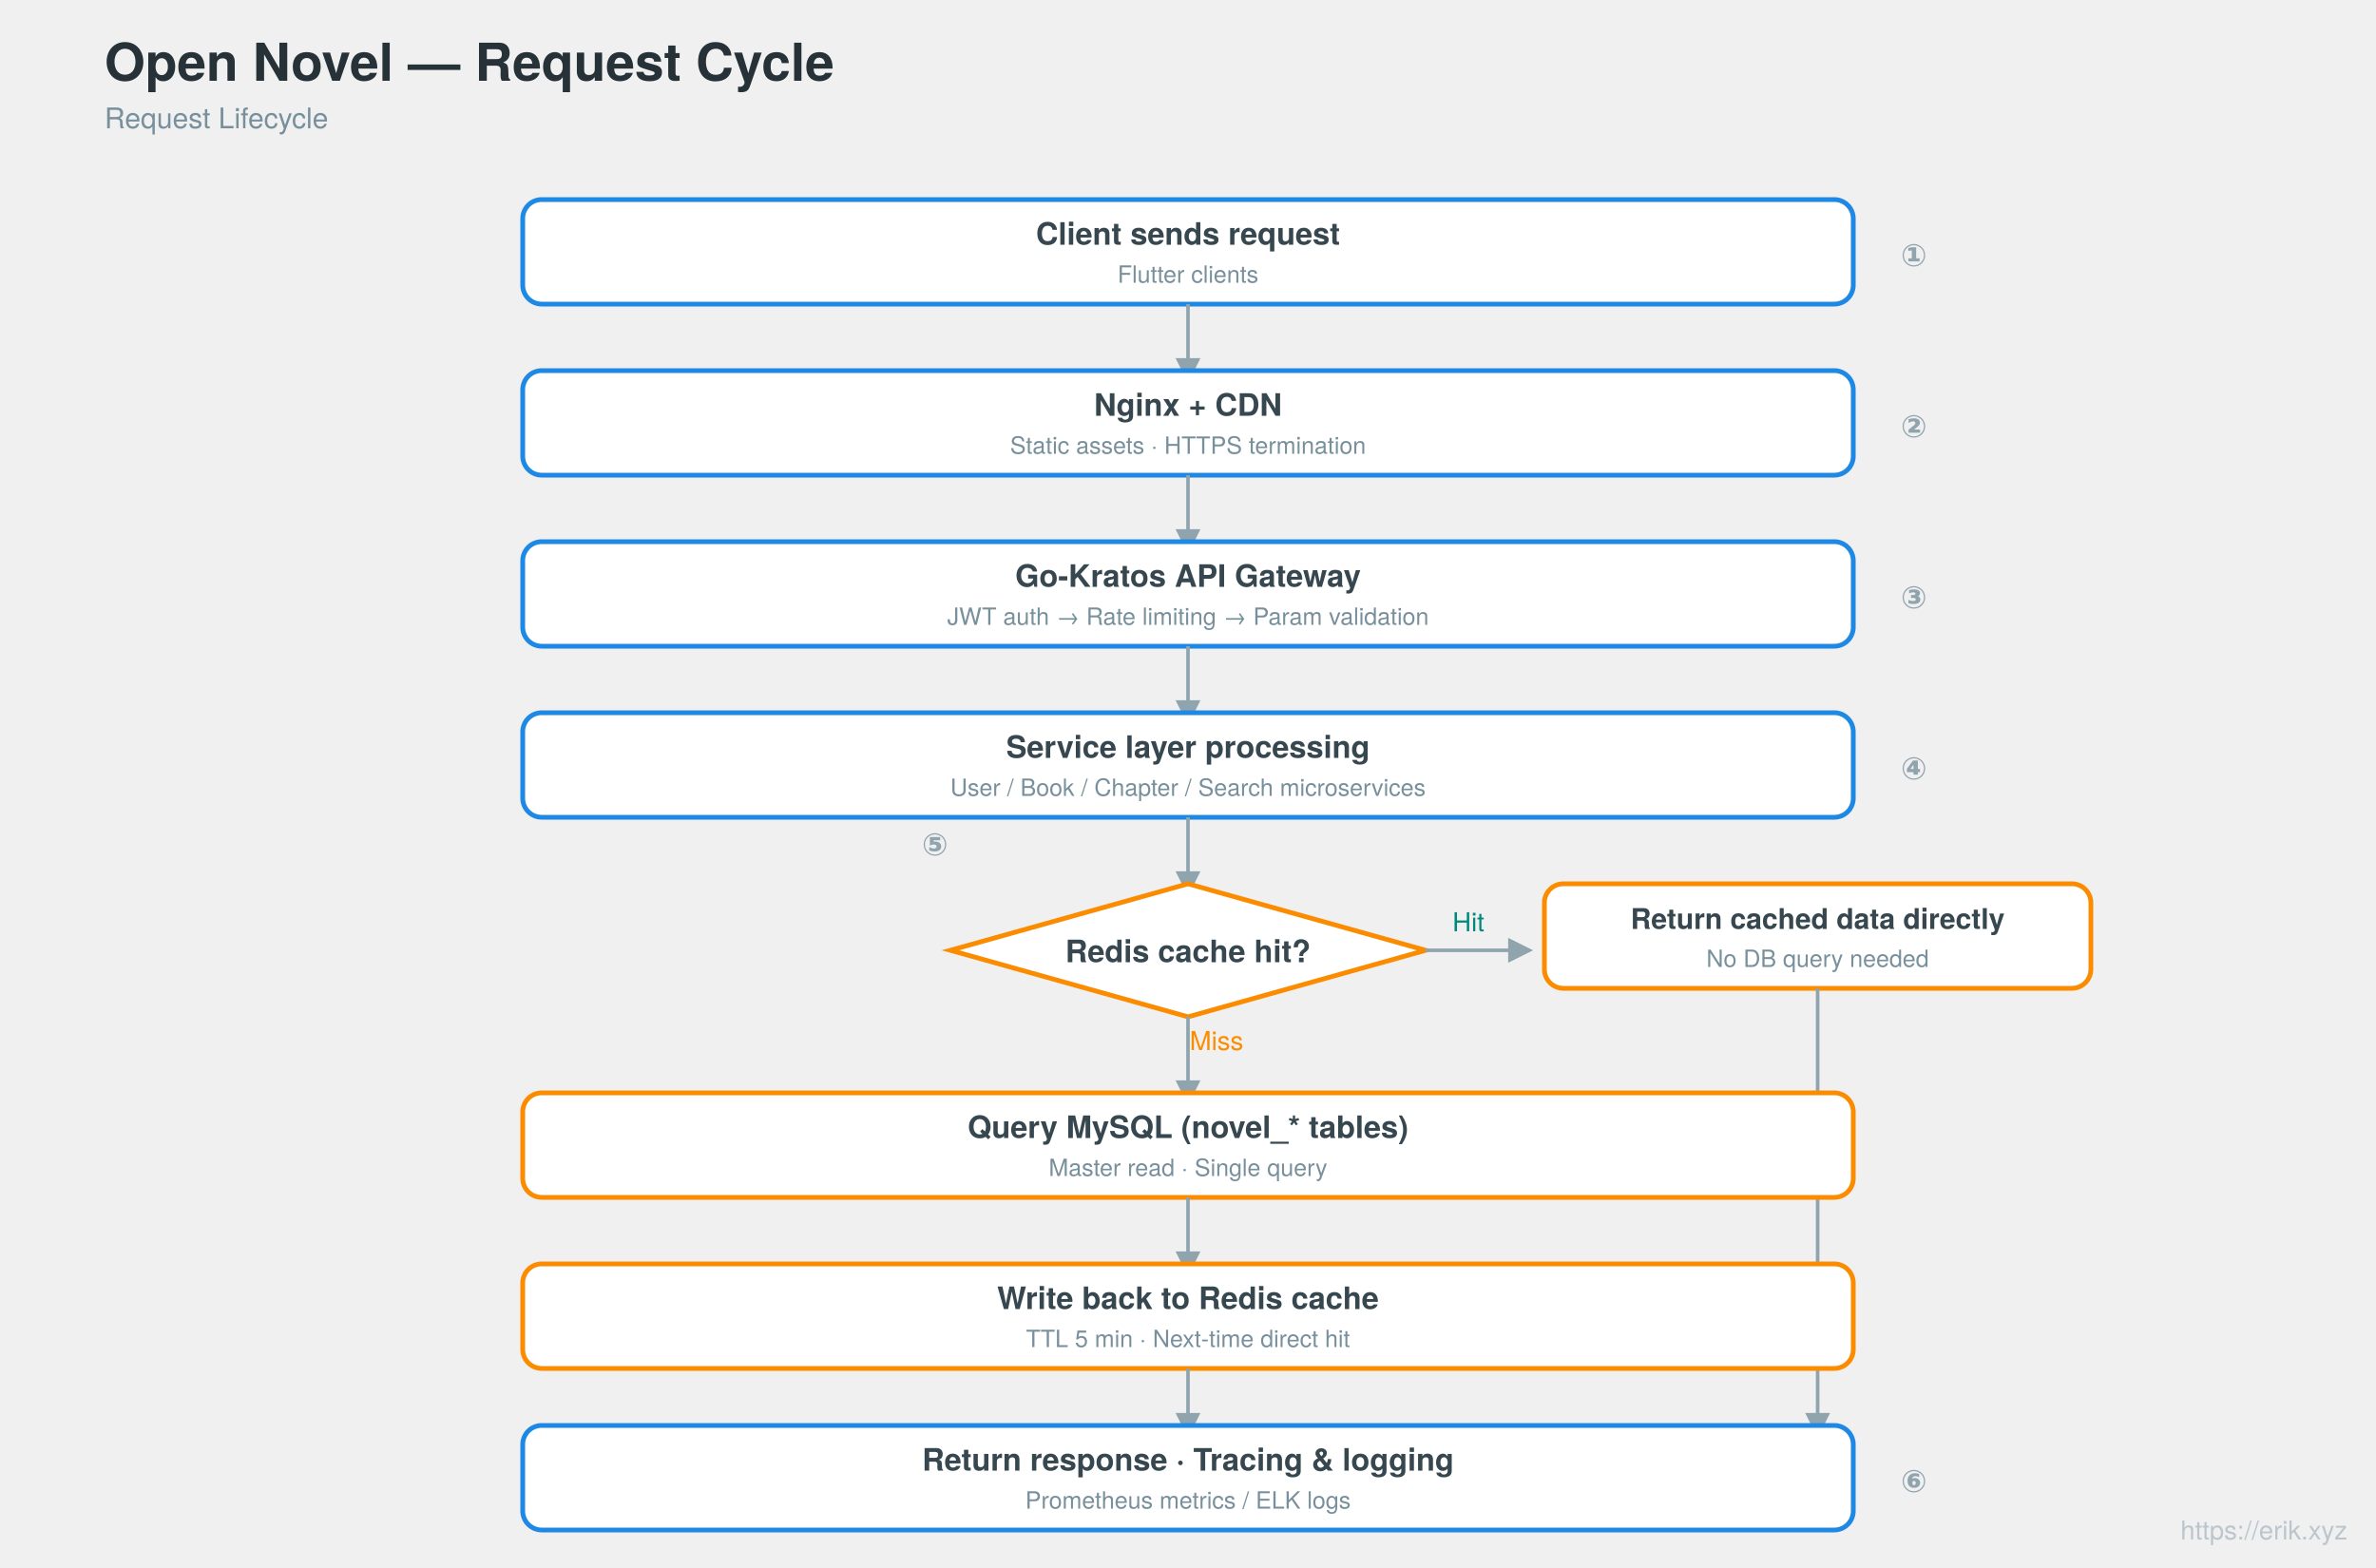
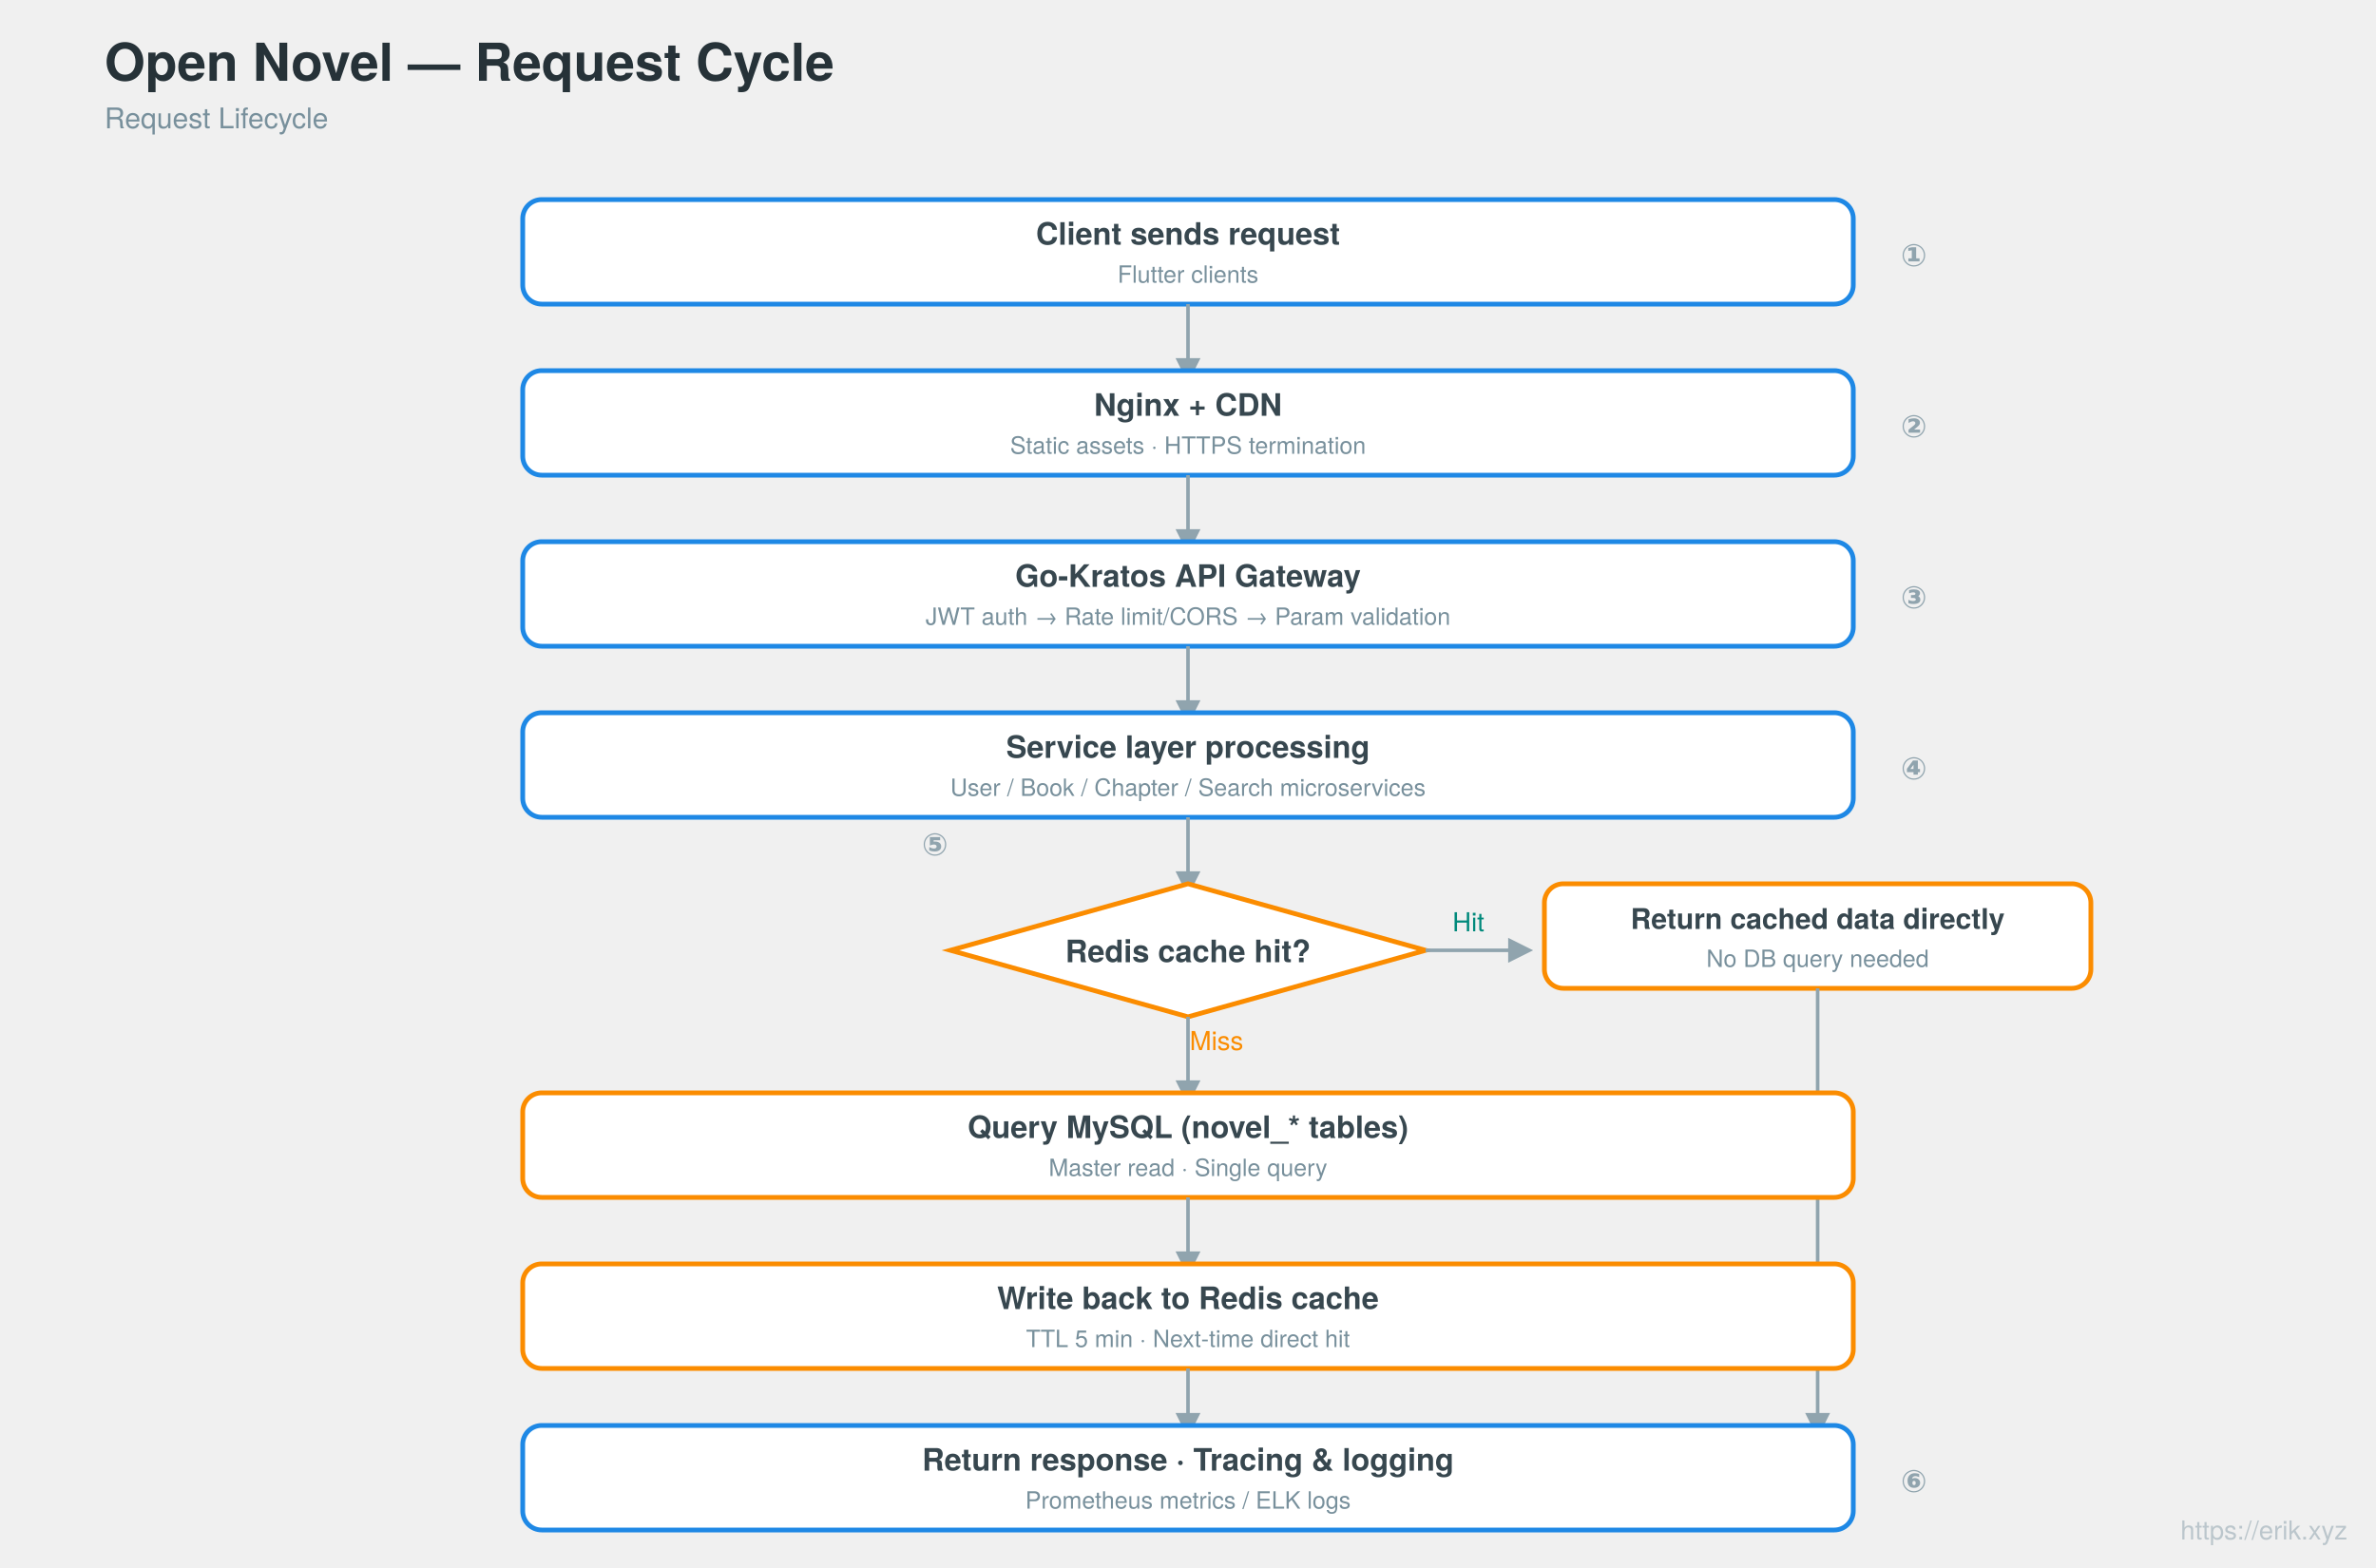
<svg xmlns="http://www.w3.org/2000/svg" width="1000" height="660" viewBox="0 0 1000 660" font-family="'PingFang SC','Microsoft YaHei','Helvetica Neue',sans-serif">
  <defs>
    <marker id="arrow" viewBox="0 0 10 10" refX="5" refY="5" markerWidth="7" markerHeight="7" orient="auto-start-reverse">
      <path d="M 0 0 L 10 5 L 0 10 z" fill="#90a4ae" />
    </marker>
  </defs>
  <text x="44" y="34" font-size="22" font-weight="700" fill="#263238">Open Novel — Request Cycle</text>
  <text x="44" y="54" font-size="12" fill="#78909c">Request Lifecycle</text>
  <g>
    <rect x="220" y="84" width="560" height="44" rx="8" fill="#ffffff" stroke="#1e88e5" stroke-width="2" />
    <text x="500" y="103" font-size="13" font-weight="600" fill="#37474f" text-anchor="middle">Client sends request</text>
    <text x="500" y="119" font-size="10" fill="#78909c" text-anchor="middle">Flutter clients</text>
  </g>
  <text x="800" y="112" font-size="13" font-weight="600" fill="#90a4ae">①</text>
  <line x1="500" y1="128" x2="500" y2="156" stroke="#90a4ae" stroke-width="1.5" marker-end="url(#arrow)" />
  <g>
    <rect x="220" y="156" width="560" height="44" rx="8" fill="#ffffff" stroke="#1e88e5" stroke-width="2" />
    <text x="500" y="175" font-size="13" font-weight="600" fill="#37474f" text-anchor="middle">Nginx + CDN</text>
    <text x="500" y="191" font-size="10" fill="#78909c" text-anchor="middle">Static assets · HTTPS termination</text>
  </g>
  <text x="800" y="184" font-size="13" font-weight="600" fill="#90a4ae">②</text>
  <line x1="500" y1="200" x2="500" y2="228" stroke="#90a4ae" stroke-width="1.5" marker-end="url(#arrow)" />
  <g>
    <rect x="220" y="228" width="560" height="44" rx="8" fill="#ffffff" stroke="#1e88e5" stroke-width="2" />
    <text x="500" y="247" font-size="13" font-weight="600" fill="#37474f" text-anchor="middle">Go-Kratos API Gateway</text>
-     <text x="500" y="263" font-size="10" fill="#78909c" text-anchor="middle">JWT auth → Rate limiting → Param validation</text>
+     <text x="500" y="263" font-size="10" fill="#78909c" text-anchor="middle">JWT auth → Rate limit/CORS → Param validation</text>
  </g>
  <text x="800" y="256" font-size="13" font-weight="600" fill="#90a4ae">③</text>
  <line x1="500" y1="272" x2="500" y2="300" stroke="#90a4ae" stroke-width="1.5" marker-end="url(#arrow)" />
  <g>
    <rect x="220" y="300" width="560" height="44" rx="8" fill="#ffffff" stroke="#1e88e5" stroke-width="2" />
    <text x="500" y="319" font-size="13" font-weight="600" fill="#37474f" text-anchor="middle">Service layer processing</text>
    <text x="500" y="335" font-size="10" fill="#78909c" text-anchor="middle">User / Book / Chapter / Search microservices</text>
  </g>
  <text x="800" y="328" font-size="13" font-weight="600" fill="#90a4ae">④</text>
  <line x1="500" y1="344" x2="500" y2="372" stroke="#90a4ae" stroke-width="1.5" marker-end="url(#arrow)" />
  <text x="388" y="360" font-size="13" font-weight="600" fill="#90a4ae">⑤</text>
  <polygon points="500,372 600,400 500,428 400,400" fill="#ffffff" stroke="#fb8c00" stroke-width="2" />
  <text x="500" y="405" font-size="13" font-weight="600" fill="#37474f" text-anchor="middle">Redis cache hit?</text>
  <line x1="600" y1="400" x2="640" y2="400" stroke="#90a4ae" stroke-width="1.5" marker-end="url(#arrow)" />
  <text x="618" y="392" font-size="11" fill="#00897b" text-anchor="middle">Hit</text>
  <g>
    <rect x="650" y="372" width="230" height="44" rx="8" fill="#ffffff" stroke="#fb8c00" stroke-width="2" />
    <text x="765" y="391" font-size="12" font-weight="600" fill="#37474f" text-anchor="middle">Return cached data directly</text>
    <text x="765" y="407" font-size="10" fill="#78909c" text-anchor="middle">No DB query needed</text>
  </g>
  <line x1="765" y1="416" x2="765" y2="600" stroke="#90a4ae" stroke-width="1.5" marker-end="url(#arrow)" />
  <text x="512" y="442" font-size="11" fill="#fb8c00" text-anchor="middle">Miss</text>
  <line x1="500" y1="428" x2="500" y2="460" stroke="#90a4ae" stroke-width="1.5" marker-end="url(#arrow)" />
  <g>
    <rect x="220" y="460" width="560" height="44" rx="8" fill="#ffffff" stroke="#fb8c00" stroke-width="2" />
    <text x="500" y="479" font-size="13" font-weight="600" fill="#37474f" text-anchor="middle">Query MySQL (novel_* tables)</text>
    <text x="500" y="495" font-size="10" fill="#78909c" text-anchor="middle">Master read · Single query</text>
  </g>
  <line x1="500" y1="504" x2="500" y2="532" stroke="#90a4ae" stroke-width="1.5" marker-end="url(#arrow)" />
  <g>
    <rect x="220" y="532" width="560" height="44" rx="8" fill="#ffffff" stroke="#fb8c00" stroke-width="2" />
    <text x="500" y="551" font-size="13" font-weight="600" fill="#37474f" text-anchor="middle">Write back to Redis cache</text>
    <text x="500" y="567" font-size="10" fill="#78909c" text-anchor="middle">TTL 5 min · Next-time direct hit</text>
  </g>
  <line x1="500" y1="576" x2="500" y2="600" stroke="#90a4ae" stroke-width="1.5" marker-end="url(#arrow)" />
  <g>
    <rect x="220" y="600" width="560" height="44" rx="8" fill="#ffffff" stroke="#1e88e5" stroke-width="2" />
    <text x="500" y="619" font-size="13" font-weight="600" fill="#37474f" text-anchor="middle">Return response · Tracing &amp; logging</text>
    <text x="500" y="635" font-size="10" fill="#78909c" text-anchor="middle">Prometheus metrics / ELK logs</text>
  </g>
  <text x="800" y="628" font-size="13" font-weight="600" fill="#90a4ae">⑥</text>
  <text x="988" y="648" font-size="11" fill="#90a4ae" opacity="0.55" text-anchor="end">https://erik.xyz</text>
</svg>
